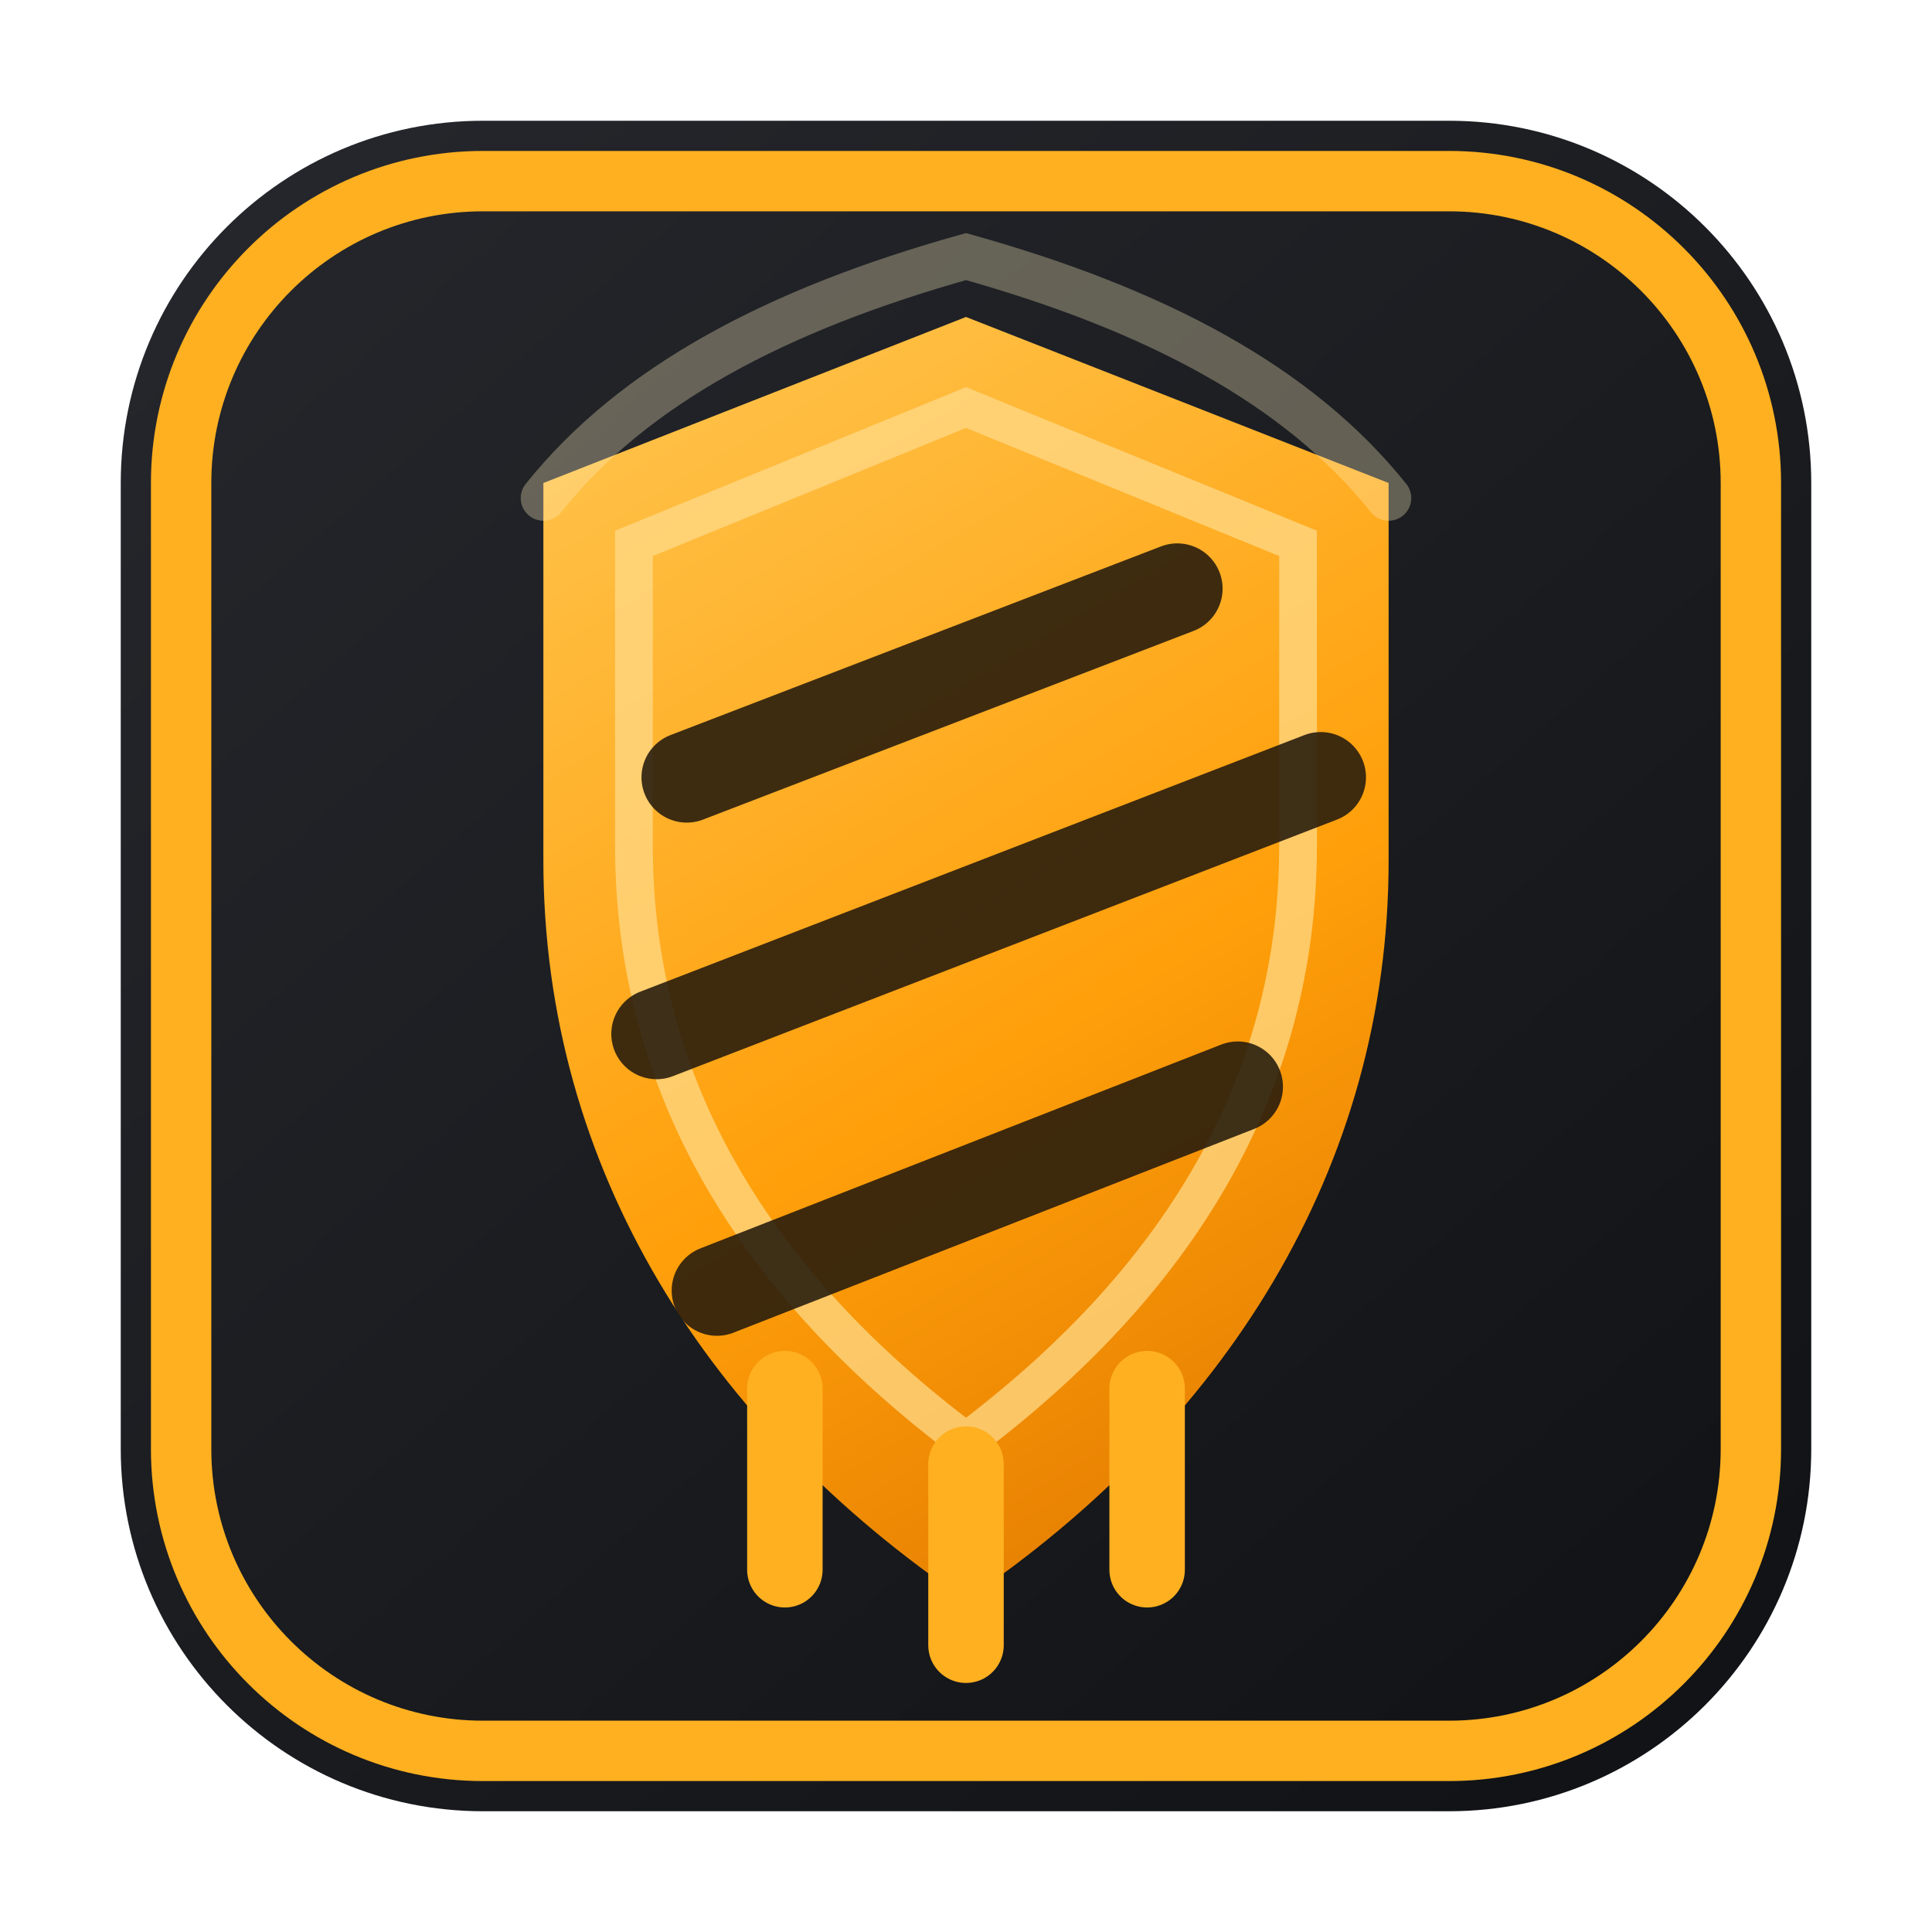
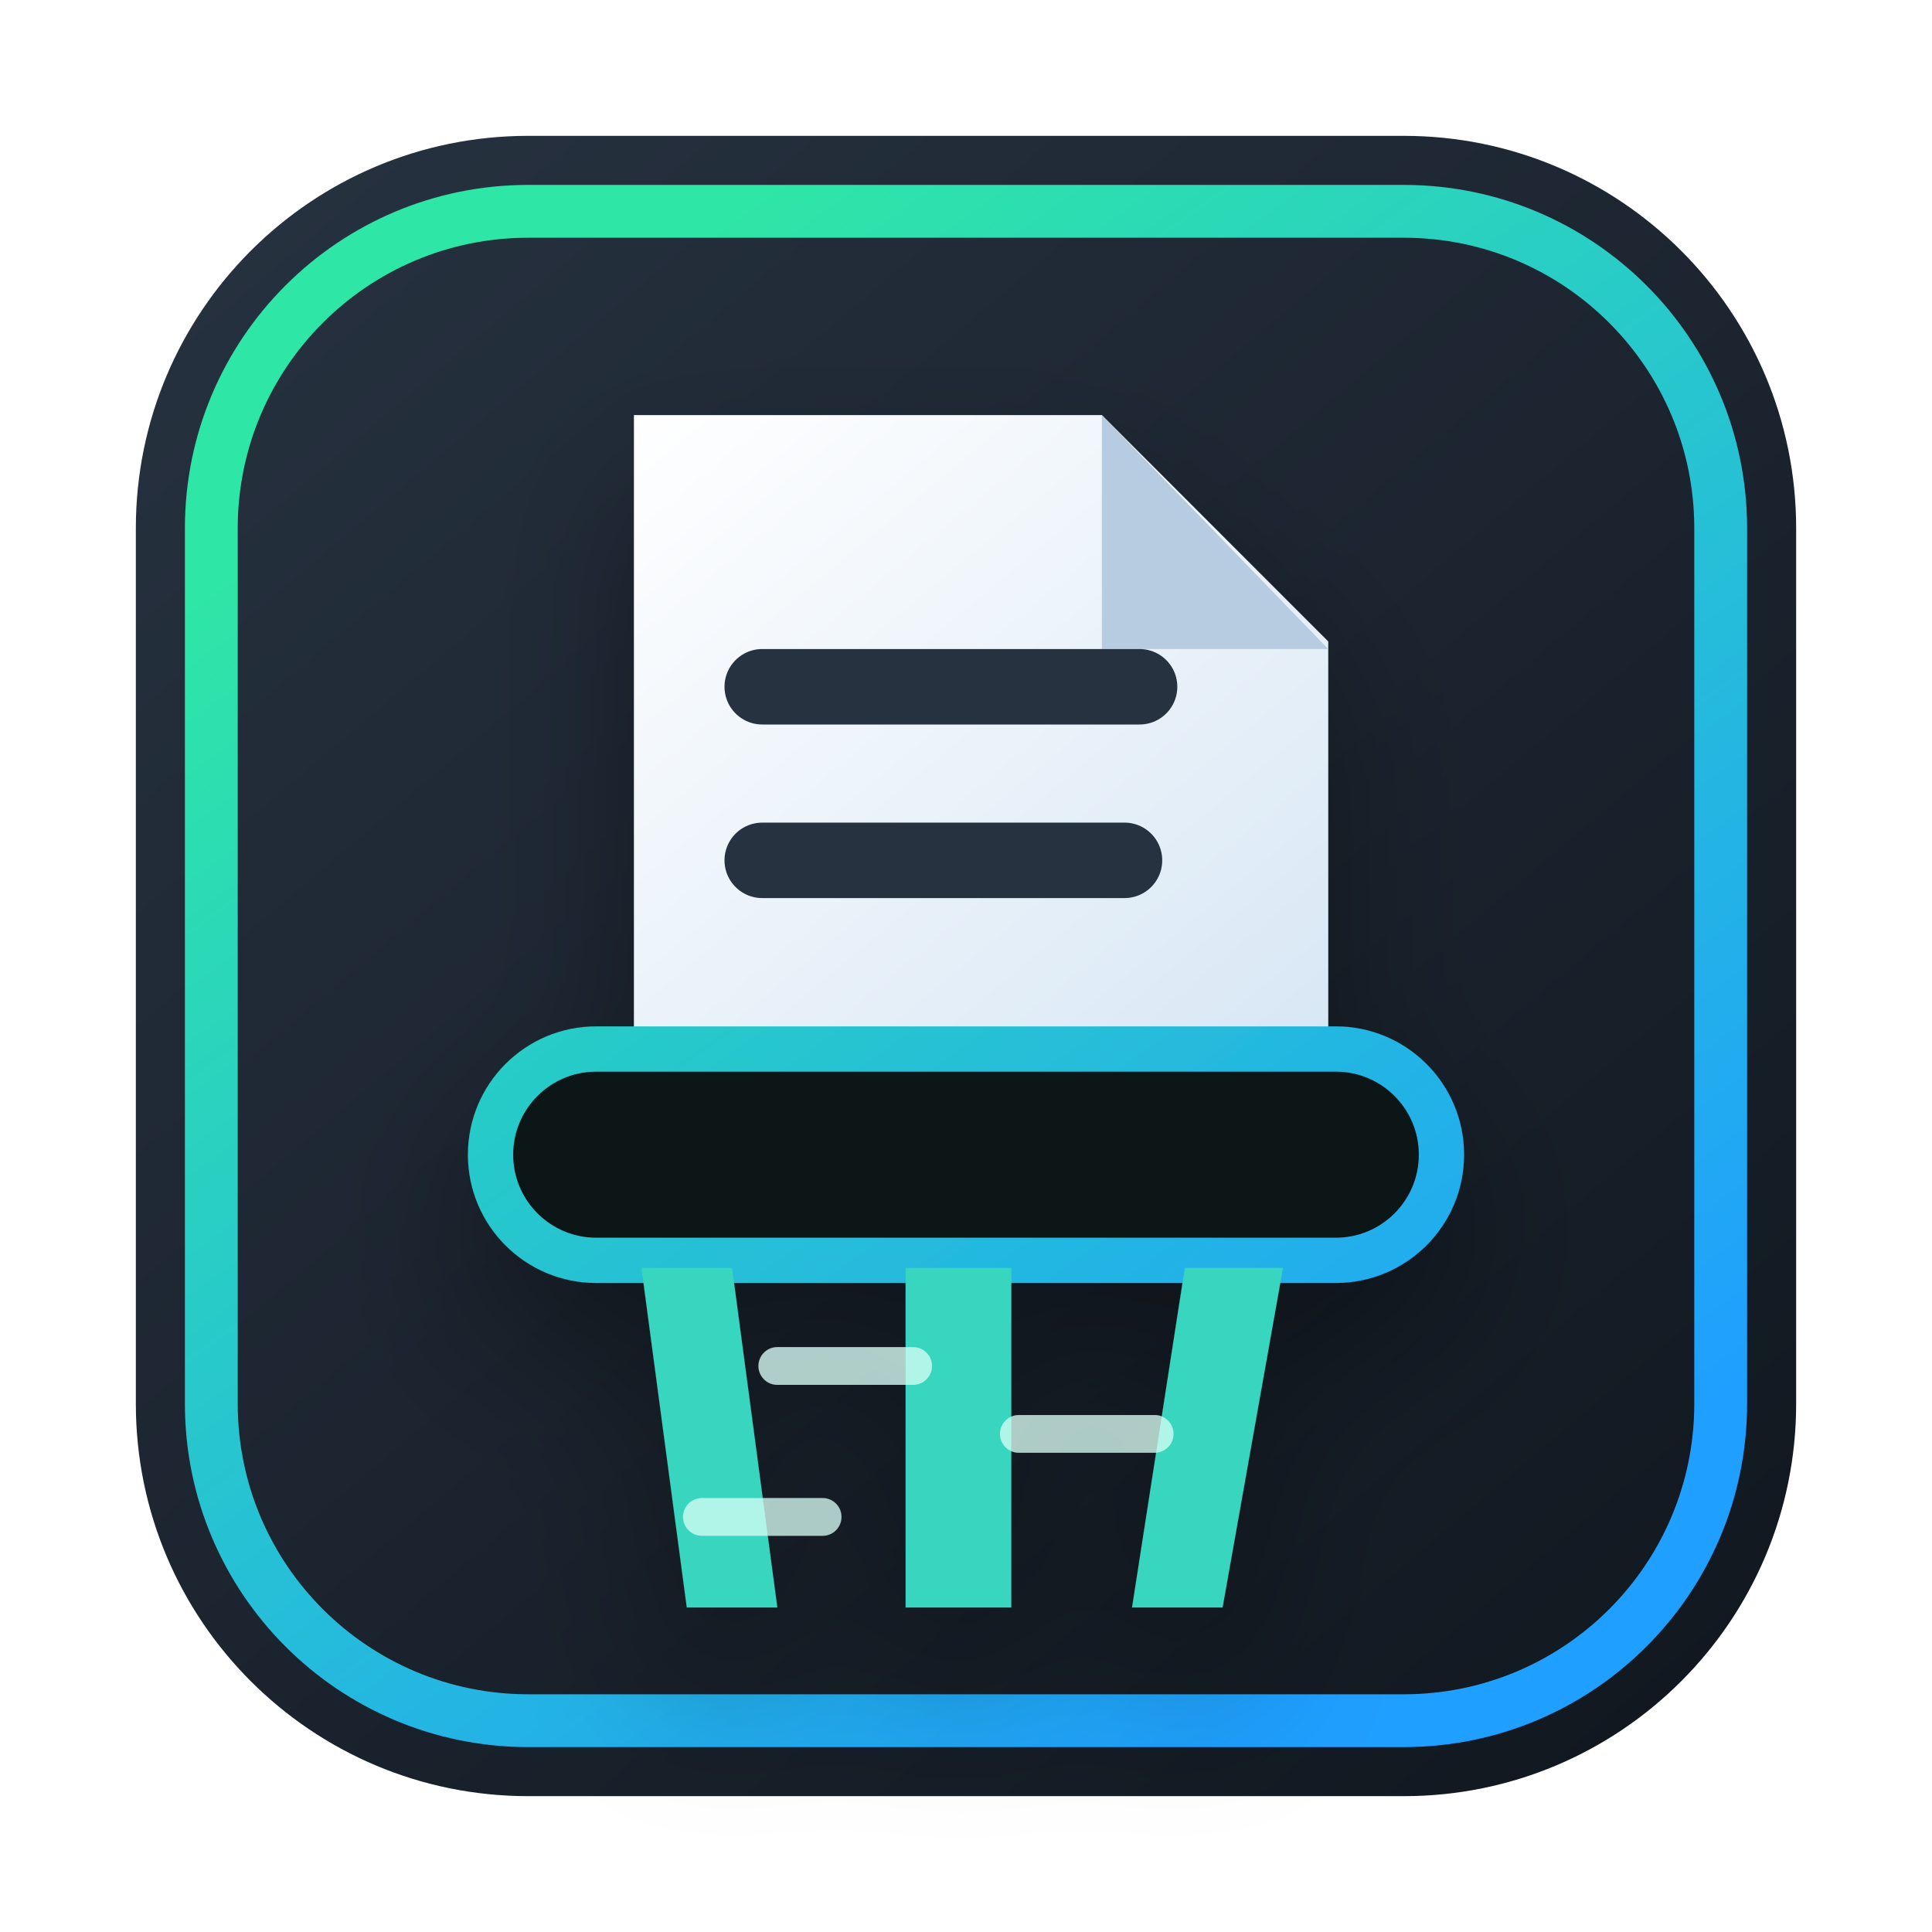
<svg xmlns="http://www.w3.org/2000/svg" viewBox="0 0 256 256" role="img" aria-label="Shredder app icon">
  <defs>
-     <linearGradient id="bg" x1="38" y1="28" x2="214" y2="228" gradientUnits="userSpaceOnUse">
-       <stop offset="0" stop-color="#24262b" />
-       <stop offset="1" stop-color="#111316" />
+     <linearGradient id="bg" x1="40" y1="24" x2="216" y2="232" gradientUnits="userSpaceOnUse">
+       <stop offset="0" stop-color="#26313f" />
+       <stop offset="1" stop-color="#111820" />
    </linearGradient>
-     <linearGradient id="shield" x1="80" y1="46" x2="176" y2="206" gradientUnits="userSpaceOnUse">
-       <stop offset="0" stop-color="#ffc44d" />
-       <stop offset="0.58" stop-color="#ff9f0a" />
-       <stop offset="1" stop-color="#e17900" />
+     <linearGradient id="accent" x1="69" y1="48" x2="188" y2="214" gradientUnits="userSpaceOnUse">
+       <stop offset="0" stop-color="#2ee6a6" />
+       <stop offset="1" stop-color="#1f9fff" />
    </linearGradient>
+     <linearGradient id="paper" x1="86" y1="52" x2="165" y2="147" gradientUnits="userSpaceOnUse">
+       <stop offset="0" stop-color="#ffffff" />
+       <stop offset="1" stop-color="#d8e7f5" />
+     </linearGradient>
+     <filter id="shadow" x="-20%" y="-20%" width="140%" height="150%">
+       <feDropShadow dx="0" dy="10" stdDeviation="10" flood-color="#000000" flood-opacity=".35" />
+     </filter>
  </defs>
-   <rect x="16" y="16" width="224" height="224" rx="48" fill="url(#bg)" />
-   <rect x="24" y="24" width="208" height="208" rx="40" fill="none" stroke="#ffb020" stroke-width="8" />
-   <path d="M128 42 184 64v50c0 41-22 75-56 98-34-23-56-57-56-98V64l56-22Z" fill="url(#shield)" />
-   <path d="M128 54 172 72v40c0 32-16 58-44 79-28-21-44-47-44-79V72l44-18Z" fill="none" stroke="#ffd987" stroke-width="5" opacity=".75" />
-   <path d="M91 103 156 78" stroke="#241a0d" stroke-width="12" stroke-linecap="round" opacity=".88" />
-   <path d="M87 137 175 103" stroke="#241a0d" stroke-width="12" stroke-linecap="round" opacity=".88" />
-   <path d="M95 171 164 144" stroke="#241a0d" stroke-width="12" stroke-linecap="round" opacity=".88" />
-   <path d="M104 184v24M128 194v24M152 184v24" stroke="#ffb020" stroke-width="10" stroke-linecap="round" />
-   <path d="M72 66c12-15 31-25 56-32 25 7 44 17 56 32" fill="none" stroke="#fff0bf" stroke-width="6" stroke-linecap="round" opacity=".32" />
+   <rect x="18" y="18" width="220" height="220" rx="52" fill="url(#bg)" />
+   <rect x="28" y="28" width="200" height="200" rx="42" fill="none" stroke="url(#accent)" stroke-width="7" />
+   <g filter="url(#shadow)">
+     <path d="M84 55h62l30 30v62H84V55Z" fill="url(#paper)" />
+     <path d="M146 55v31h30" fill="#b7cce0" />
+     <path d="M101 91h50M101 114h48" stroke="#26313f" stroke-width="10" stroke-linecap="round" />
+     <rect x="65" y="139" width="126" height="28" rx="14" fill="#0d1218" stroke="url(#accent)" stroke-width="6" />
+     <path d="M85 168h12l6 45H91l-6-45Zm35 0h14v45h-14v-45Zm37 0h13l-8 45h-12l7-45Z" fill="#38d6bf" />
+     <path d="M103 181h18M135 190h18M93 201h16" stroke="#d9fff5" stroke-width="5" stroke-linecap="round" opacity=".75" />
+   </g>
</svg>
